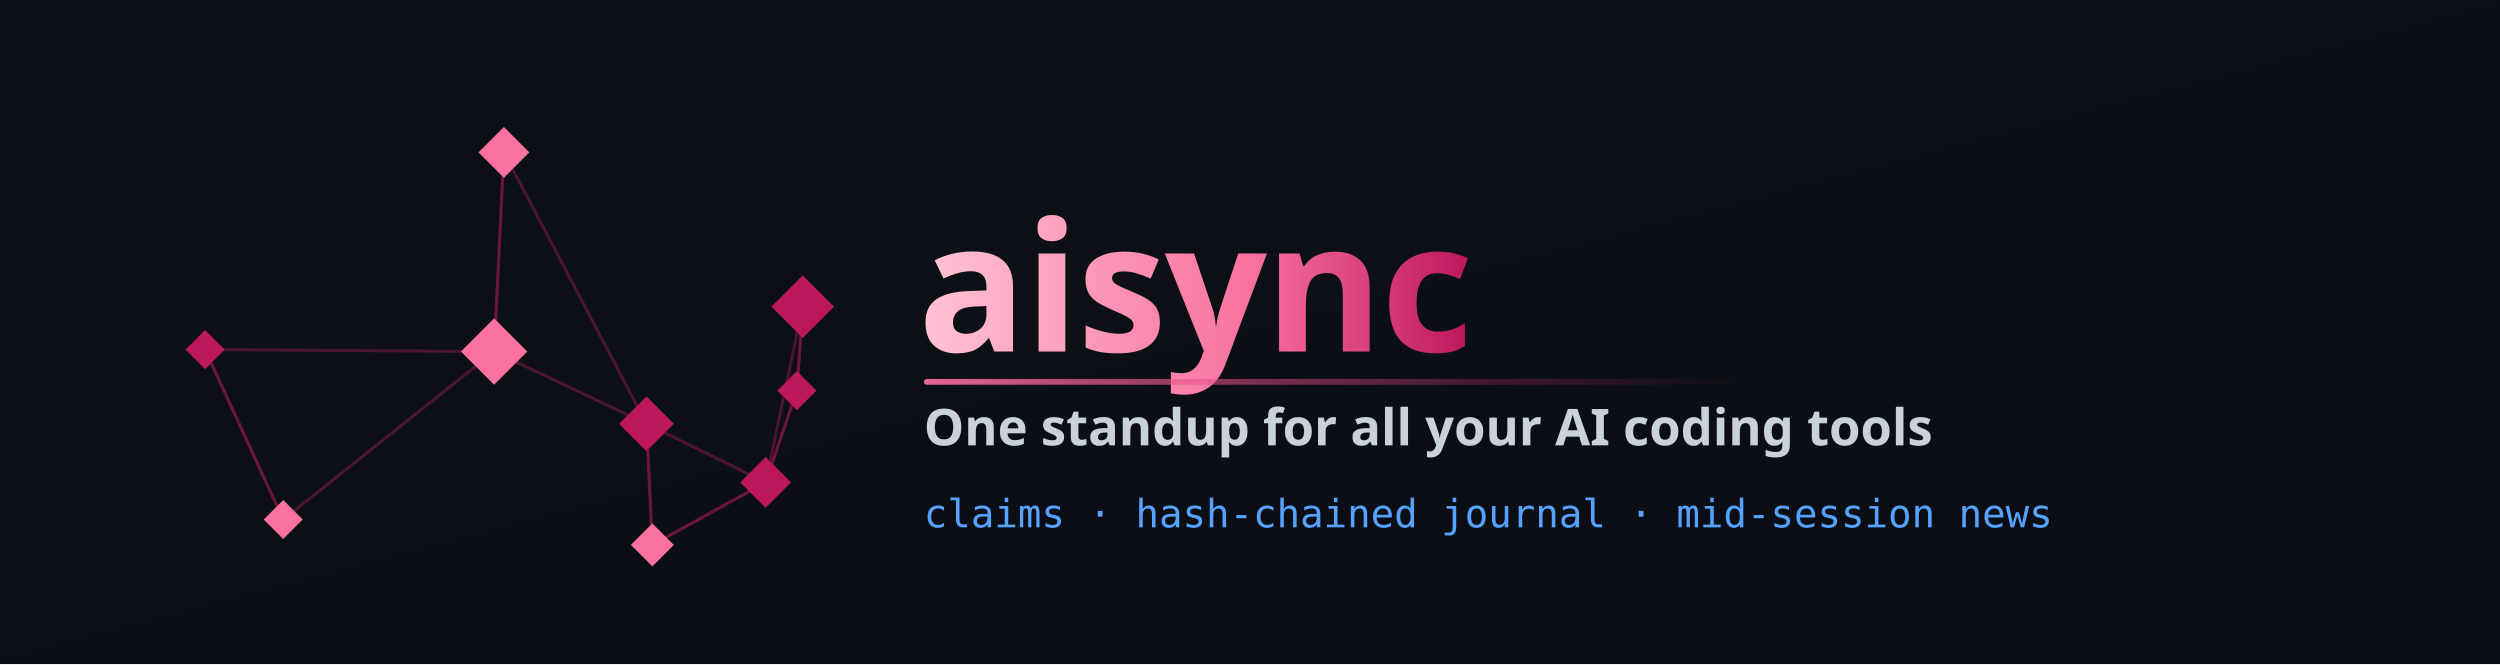
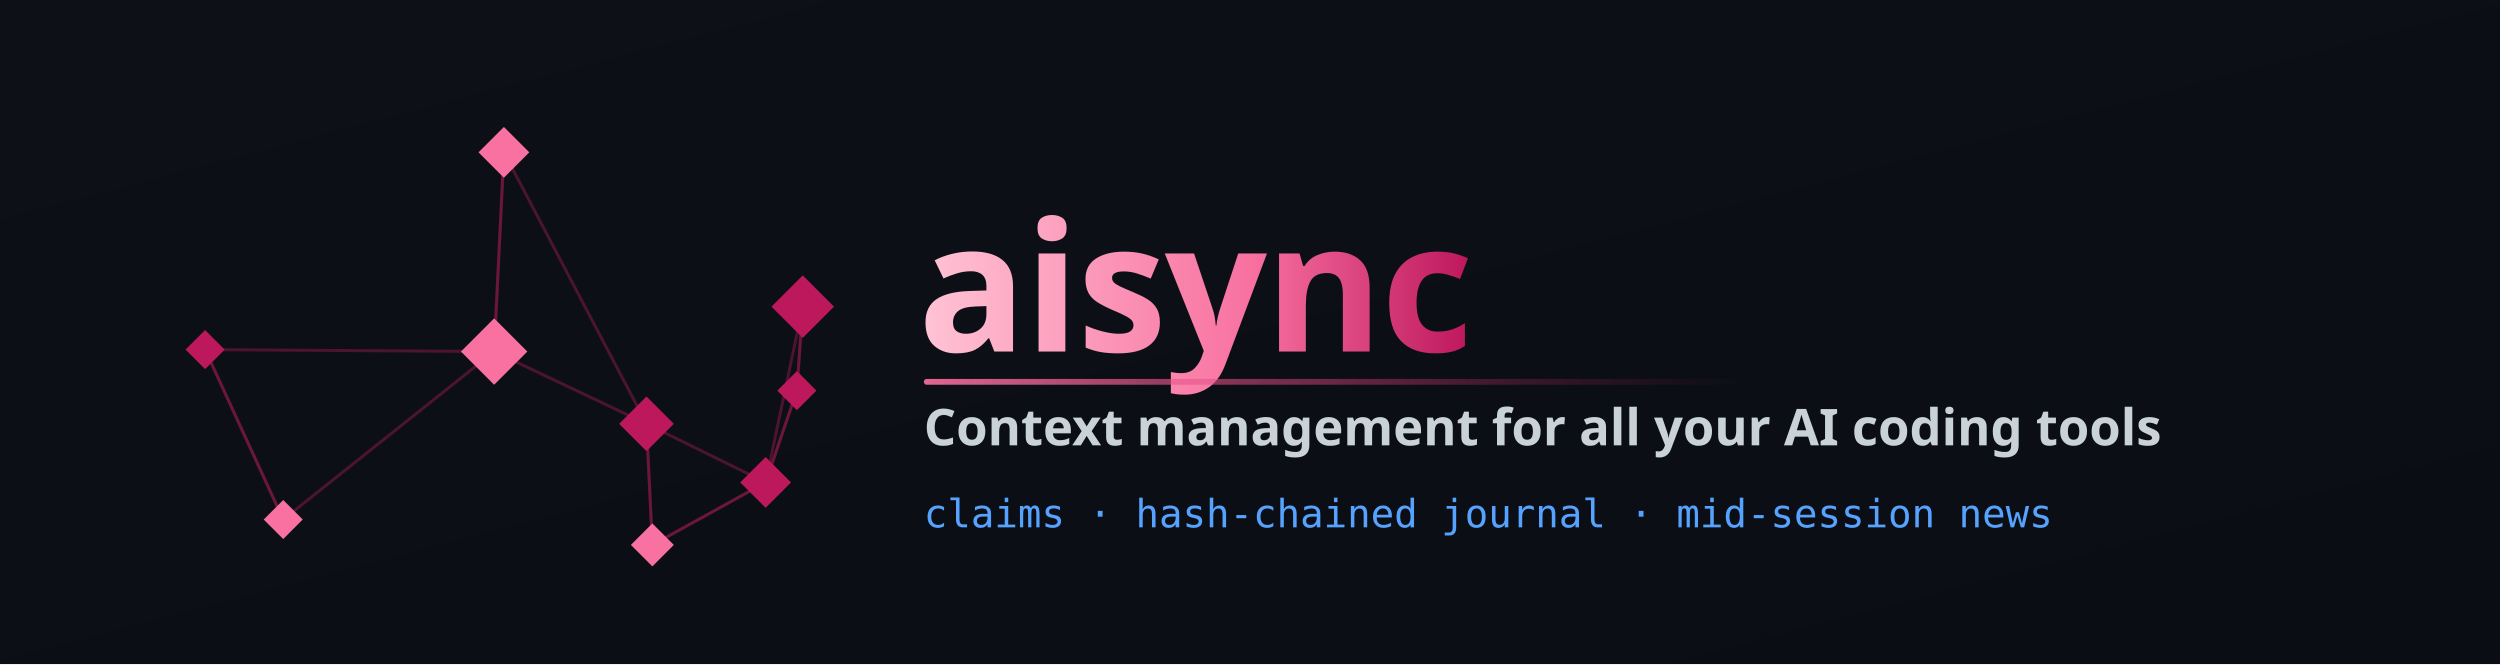
<svg xmlns="http://www.w3.org/2000/svg" width="1280" height="340" viewBox="0 0 1280 340" role="img" aria-label="aisync">
  <defs>
    <linearGradient id="bg" x1="0" y1="0" x2="1" y2="1">
      <stop offset="0" stop-color="#0d1117" />
      <stop offset="1" stop-color="#0a0e14" />
    </linearGradient>
    <linearGradient id="word" x1="0" y1="0" x2="1" y2="0">
      <stop offset="0" stop-color="#ffc2d4" />
      <stop offset="0.6" stop-color="#f871a0" />
      <stop offset="1" stop-color="#be185d" />
    </linearGradient>
    <linearGradient id="rule" x1="0" y1="0" x2="1" y2="0">
      <stop offset="0" stop-color="#f871a0" stop-opacity="0.9" />
      <stop offset="1" stop-color="#be185d" stop-opacity="0" />
    </linearGradient>
  </defs>
  <rect width="1280" height="340" fill="url(#bg)" />
  <g>
    <line x1="408" y1="200" x2="411" y2="157" stroke="#831843" stroke-width="1.5" opacity="0.55" />
    <line x1="408" y1="200" x2="392" y2="247" stroke="#831843" stroke-width="1.5" opacity="0.55" />
    <line x1="258" y1="78" x2="253" y2="180" stroke="#831843" stroke-width="1.5" opacity="0.55" />
    <line x1="258" y1="78" x2="331" y2="217" stroke="#831843" stroke-width="1.5" opacity="0.55" />
    <line x1="105" y1="179" x2="145" y2="266" stroke="#831843" stroke-width="1.5" opacity="0.55" />
    <line x1="105" y1="179" x2="253" y2="180" stroke="#831843" stroke-width="1.5" opacity="0.55" />
    <line x1="145" y1="266" x2="105" y2="179" stroke="#831843" stroke-width="1.5" opacity="0.55" />
    <line x1="145" y1="266" x2="253" y2="180" stroke="#831843" stroke-width="1.5" opacity="0.55" />
    <line x1="392" y1="247" x2="408" y2="200" stroke="#831843" stroke-width="1.5" opacity="0.55" />
    <line x1="392" y1="247" x2="334" y2="279" stroke="#831843" stroke-width="1.5" opacity="0.55" />
    <line x1="253" y1="180" x2="331" y2="217" stroke="#831843" stroke-width="1.5" opacity="0.55" />
    <line x1="253" y1="180" x2="258" y2="78" stroke="#831843" stroke-width="1.5" opacity="0.55" />
    <line x1="411" y1="157" x2="408" y2="200" stroke="#831843" stroke-width="1.5" opacity="0.55" />
    <line x1="411" y1="157" x2="392" y2="247" stroke="#831843" stroke-width="1.5" opacity="0.55" />
    <line x1="334" y1="279" x2="331" y2="217" stroke="#831843" stroke-width="1.5" opacity="0.55" />
    <line x1="334" y1="279" x2="392" y2="247" stroke="#831843" stroke-width="1.5" opacity="0.55" />
    <line x1="331" y1="217" x2="334" y2="279" stroke="#831843" stroke-width="1.5" opacity="0.55" />
    <line x1="331" y1="217" x2="392" y2="247" stroke="#831843" stroke-width="1.5" opacity="0.55" />
    <polygon points="408,190 418,200 408,210 398,200" fill="#be185d" />
    <polygon points="258,65 271,78 258,91 245,78" fill="#f871a0" />
    <polygon points="105,169 115,179 105,189 95,179" fill="#be185d" />
    <polygon points="145,256 155,266 145,276 135,266" fill="#f871a0" />
    <polygon points="392,234 405,247 392,260 379,247" fill="#be185d" />
    <polygon points="253,163 270,180 253,197 236,180" fill="#f871a0" />
    <polygon points="411,141 427,157 411,173 395,157" fill="#be185d" />
    <polygon points="334,268 345,279 334,290 323,279" fill="#f871a0" />
    <polygon points="331,203 345,217 331,231 317,217" fill="#be185d" />
  </g>
  <text x="470" y="180" font-family="'Segoe UI',system-ui,-apple-system,sans-serif" font-size="92" font-weight="800" fill="url(#word)" letter-spacing="-1">aisync</text>
  <rect x="473" y="194" width="420" height="3" rx="1.5" fill="url(#rule)" />
-   <text x="473" y="228" font-family="'Segoe UI',system-ui,sans-serif" font-size="26" font-weight="600" fill="#c9d1d9">One standup for all your AI coding tools</text>
+   <text x="473" y="228" font-family="'Segoe UI',system-ui,sans-serif" font-size="26" font-weight="600" fill="#c9d1d9">Context management for all your AI coding tools</text>
  <text x="473" y="270" font-family="'SF Mono',ui-monospace,monospace" font-size="20" fill="#56a2ff">claims · hash-chained journal · mid-session news</text>
</svg>
